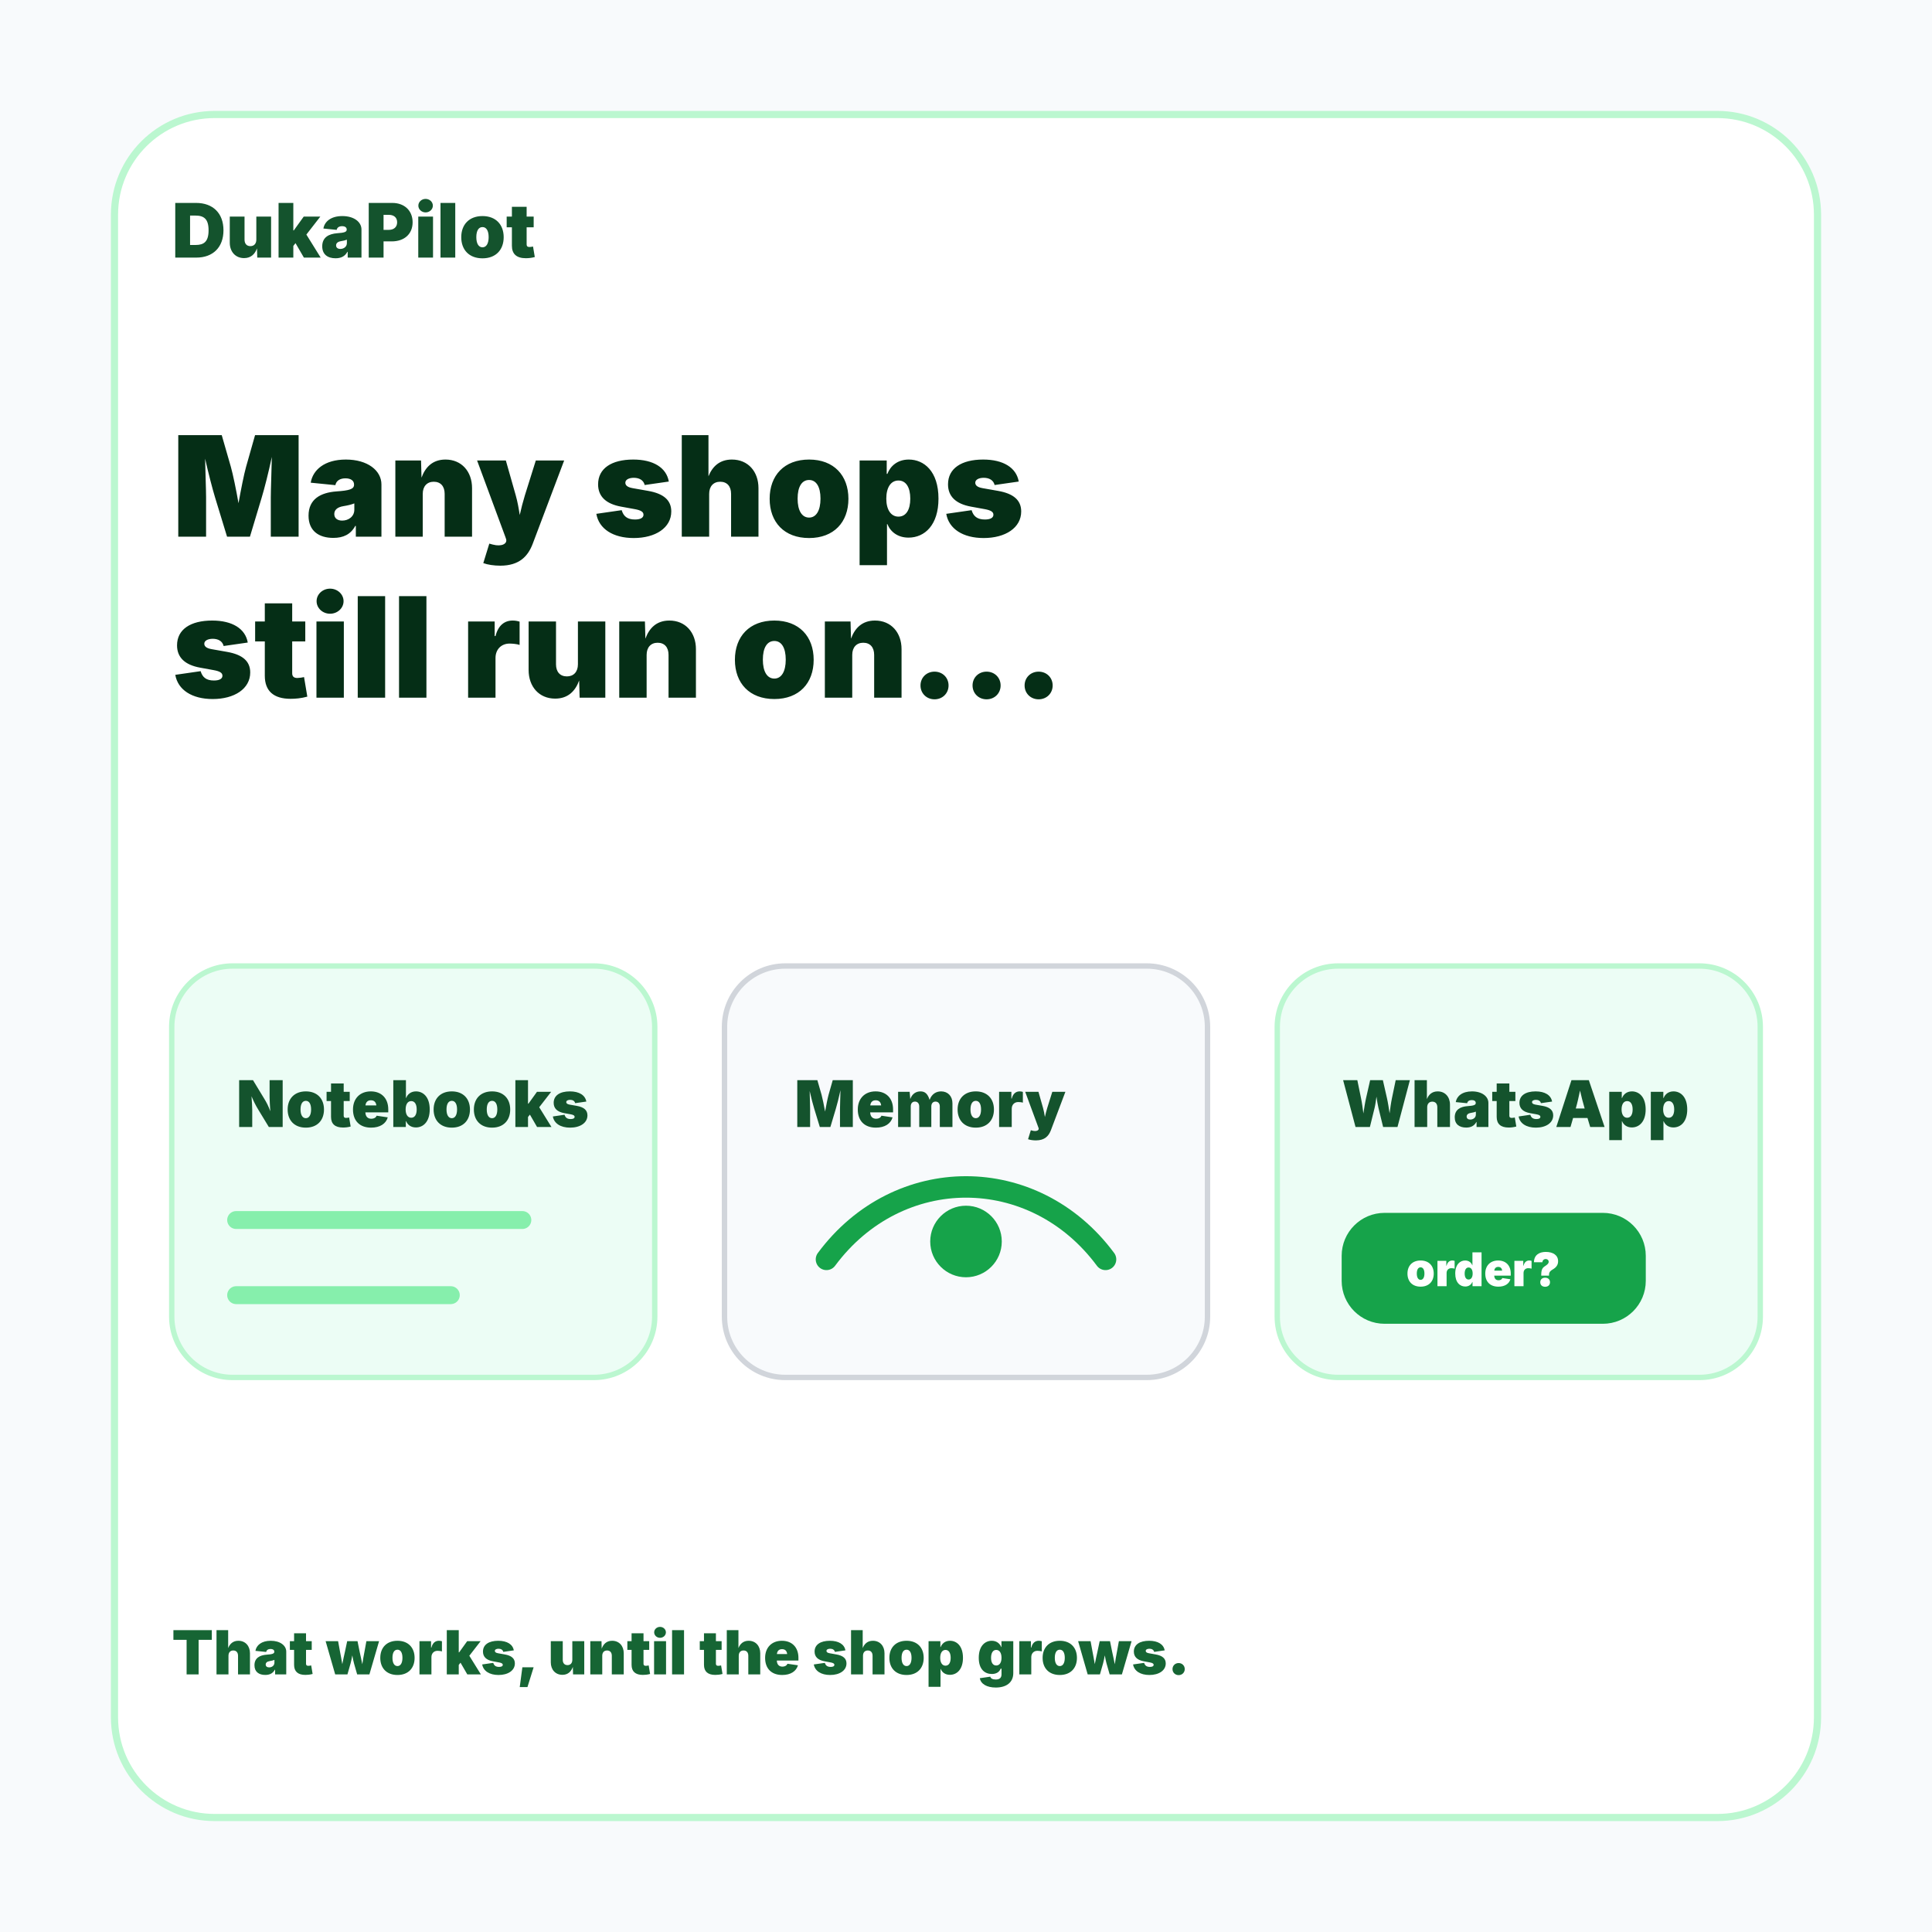
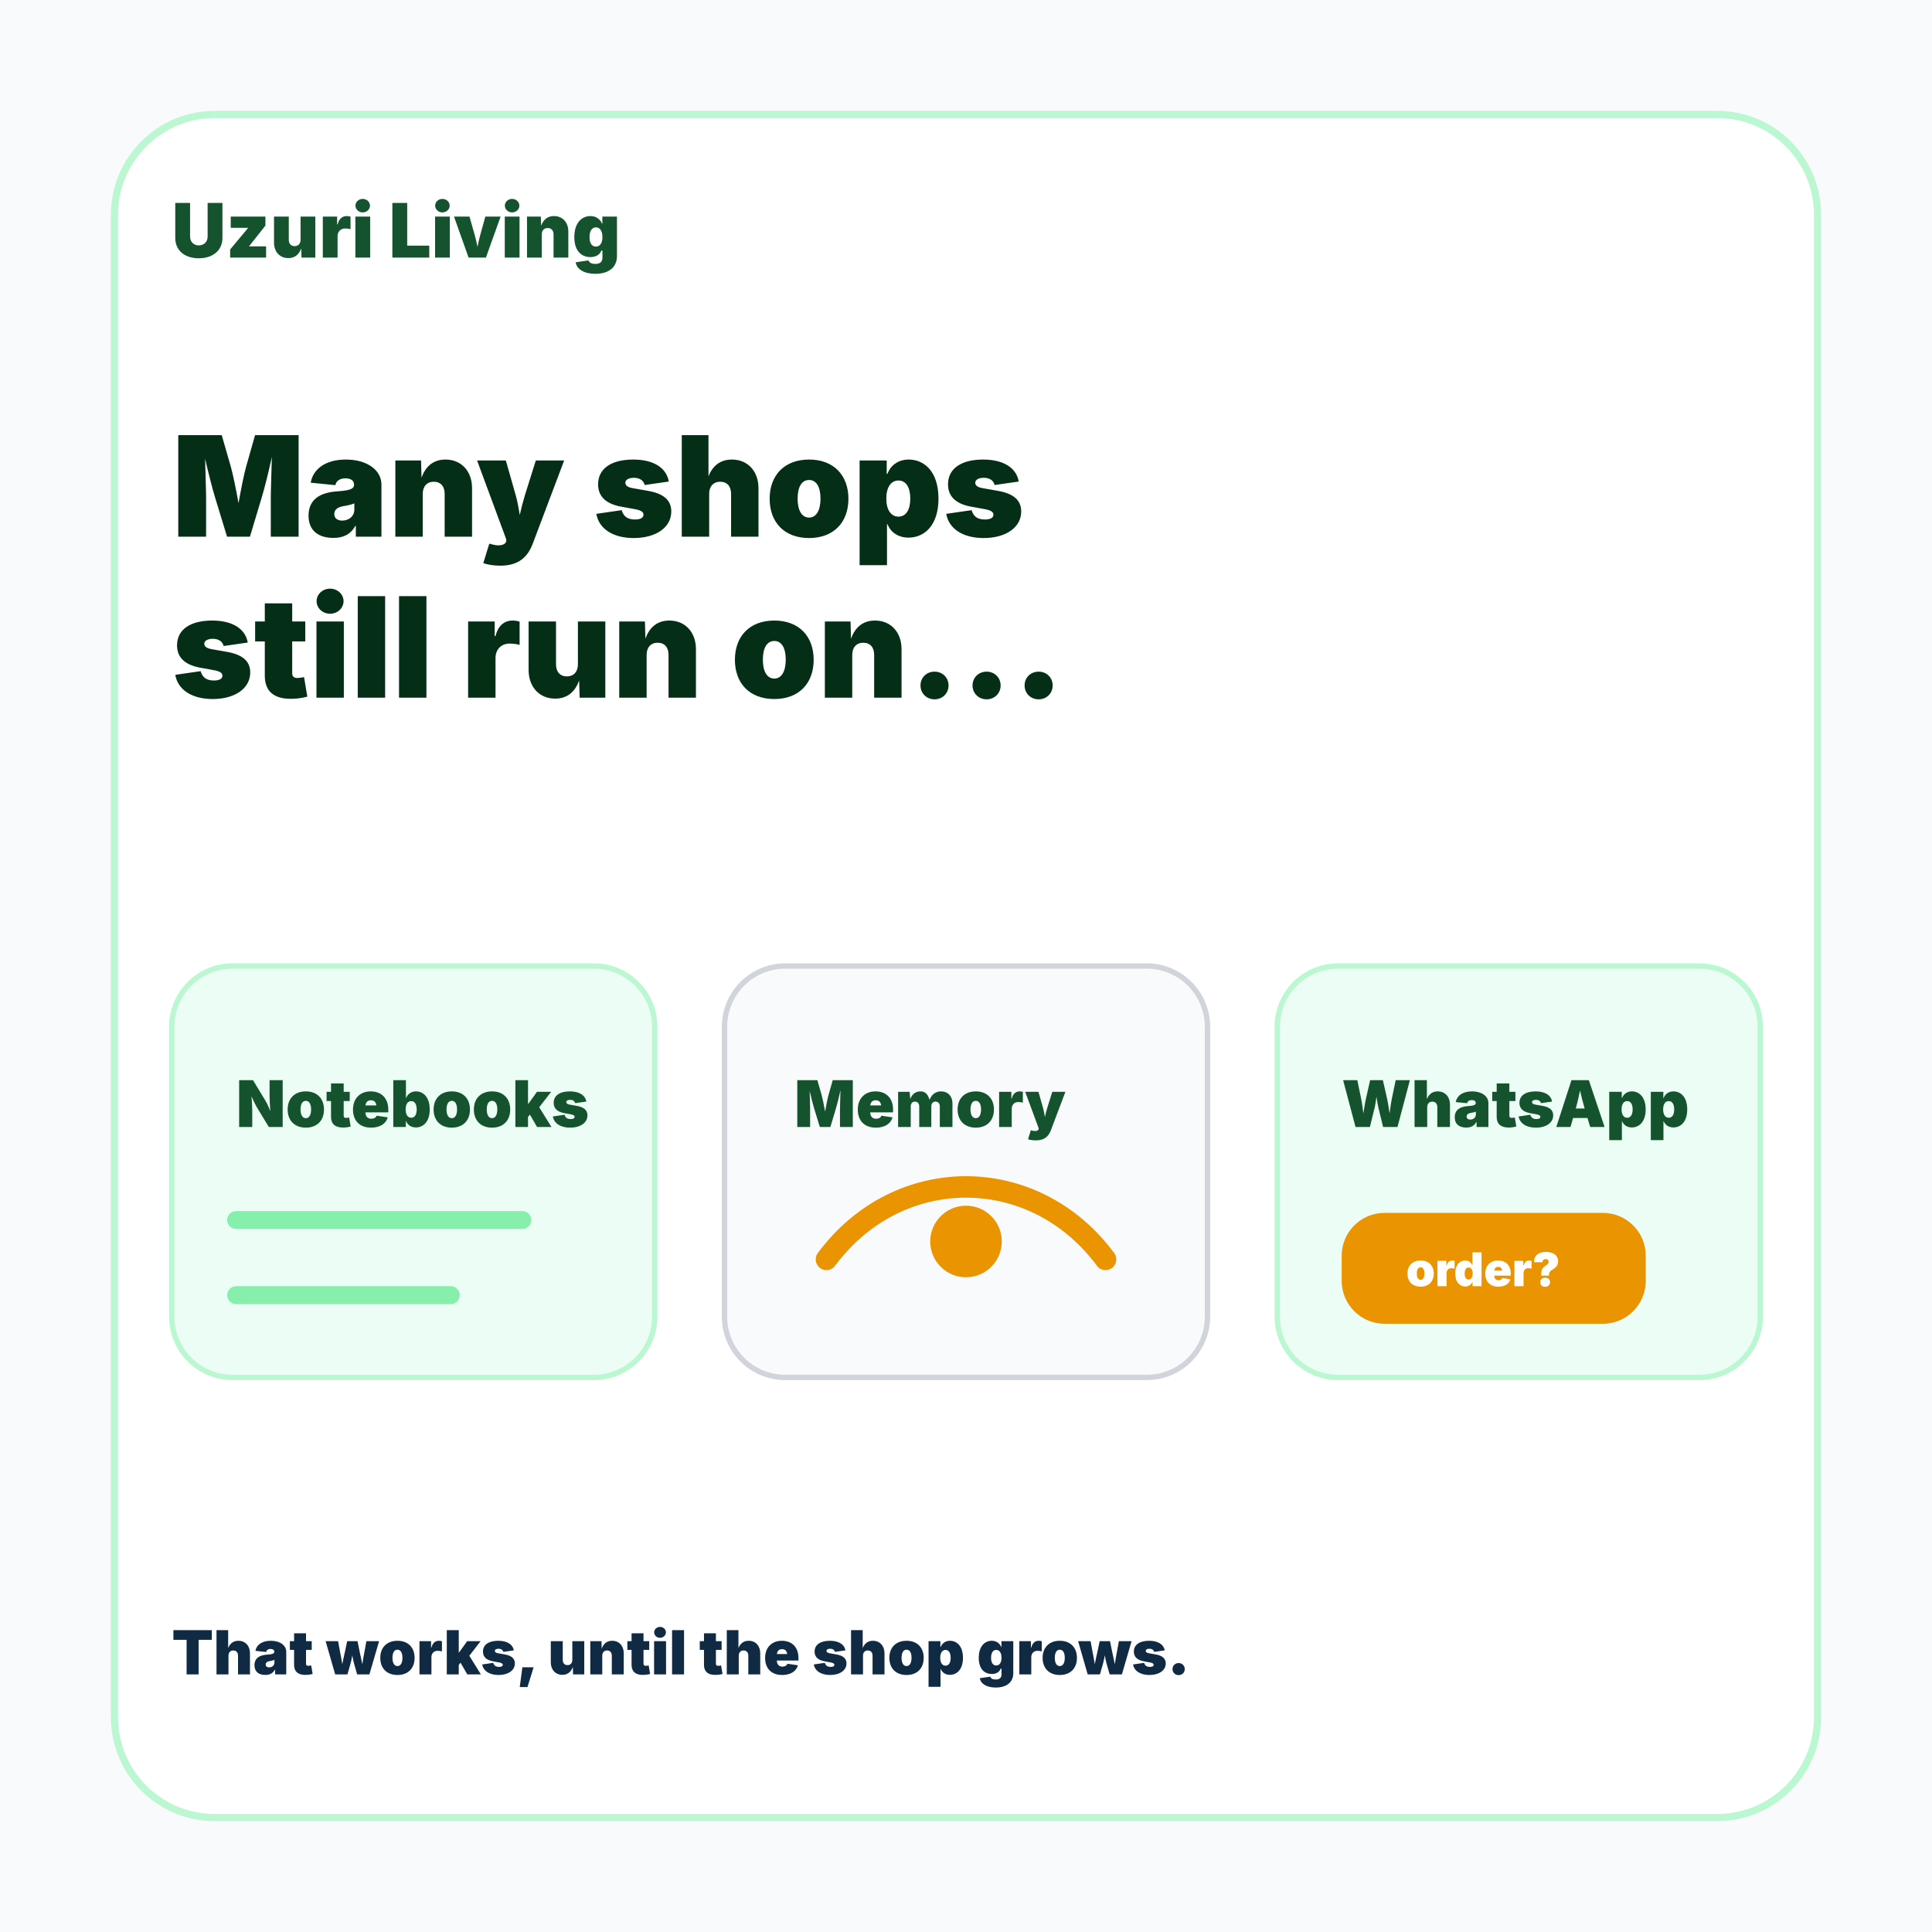
<svg xmlns="http://www.w3.org/2000/svg" width="1080" height="1080" viewBox="0 0 1080 1080" fill="none">
  <rect width="1080" height="1080" fill="#f8fafc" />
  <rect x="64" y="64" width="952" height="952" rx="56" fill="#ffffff" stroke="#bbf7d0" stroke-width="4" />
-   <text x="96" y="144" fill="#14532d" font-family="Inter, Arial, sans-serif" font-size="42" font-weight="900">DukaPilot</text>
+   <text x="96" y="144" fill="#14532d" font-family="Inter, Arial, sans-serif" font-size="42" font-weight="900">Uzuri Living</text>
  <text x="96" y="300" fill="#052e16" font-family="Inter, Arial, sans-serif" font-size="78" font-weight="900">Many shops</text>
  <text x="96" y="390" fill="#052e16" font-family="Inter, Arial, sans-serif" font-size="78" font-weight="900">still run on...</text>
  <rect x="96" y="540" width="270" height="230" rx="34" fill="#ecfdf5" stroke="#bbf7d0" stroke-width="3" />
  <text x="132" y="630" fill="#14532d" font-family="Inter, Arial, sans-serif" font-size="36" font-weight="900">Notebooks</text>
  <path d="M132 682h160M132 724h120" stroke="#86efac" stroke-width="10" stroke-linecap="round" />
  <rect x="405" y="540" width="270" height="230" rx="34" fill="#f8fafc" stroke="#d1d5db" stroke-width="3" />
  <text x="444" y="630" fill="#14532d" font-family="Inter, Arial, sans-serif" font-size="36" font-weight="900">Memory</text>
-   <path d="M462 704c40-54 116-54 156 0" stroke="#16a34a" stroke-width="12" stroke-linecap="round" />
-   <circle cx="540" cy="694" r="20" fill="#16a34a" />
+   <path d="M462 704c40-54 116-54 156 0" stroke="#e99400" stroke-width="12" stroke-linecap="round" />
+   <circle cx="540" cy="694" r="20" fill="#e99400" />
  <rect x="714" y="540" width="270" height="230" rx="34" fill="#ecfdf5" stroke="#bbf7d0" stroke-width="3" />
  <text x="750" y="630" fill="#14532d" font-family="Inter, Arial, sans-serif" font-size="36" font-weight="900">WhatsApp</text>
-   <rect x="750" y="678" width="170" height="62" rx="24" fill="#16a34a" />
+   <rect x="750" y="678" width="170" height="62" rx="24" fill="#e99400" />
  <text x="786" y="719" fill="#ffffff" font-family="Inter, Arial, sans-serif" font-size="26" font-weight="900">order?</text>
-   <text x="96" y="936" fill="#166534" font-family="Inter, Arial, sans-serif" font-size="34" font-weight="900">That works, until the shop grows.</text>
+   <text x="96" y="936" fill="#102a43" font-family="Inter, Arial, sans-serif" font-size="34" font-weight="900">That works, until the shop grows.</text>
</svg>
